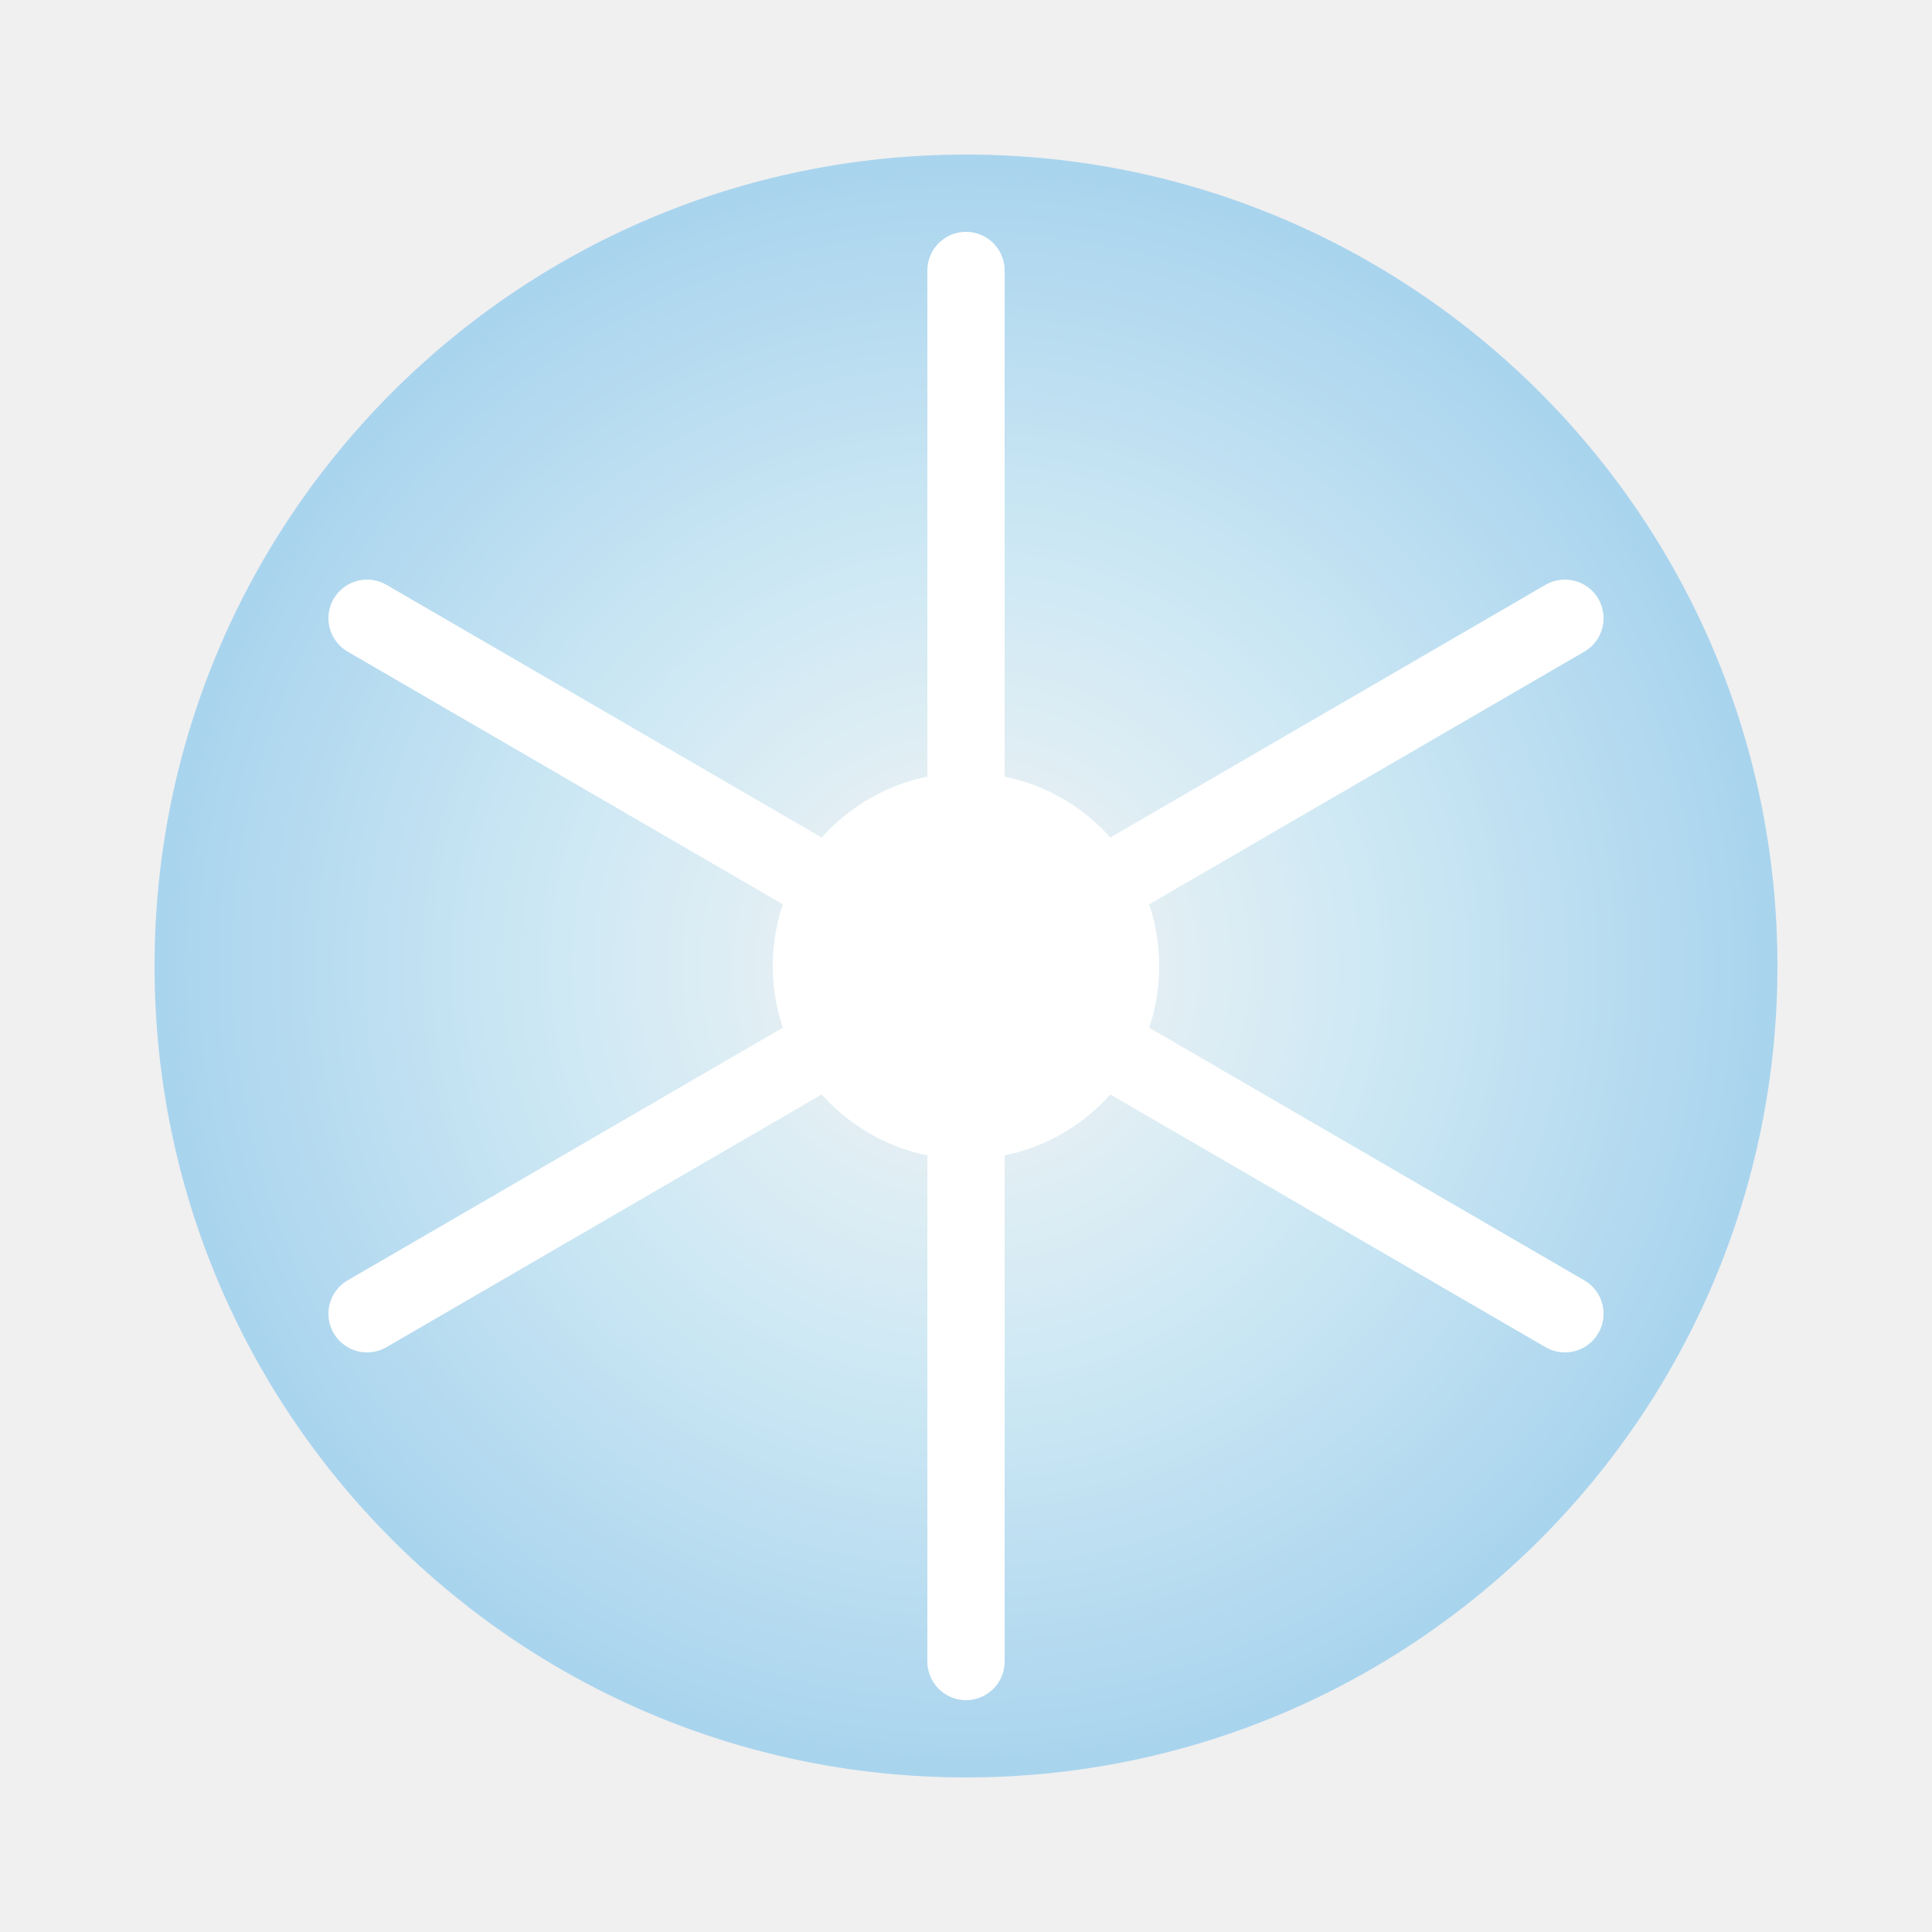
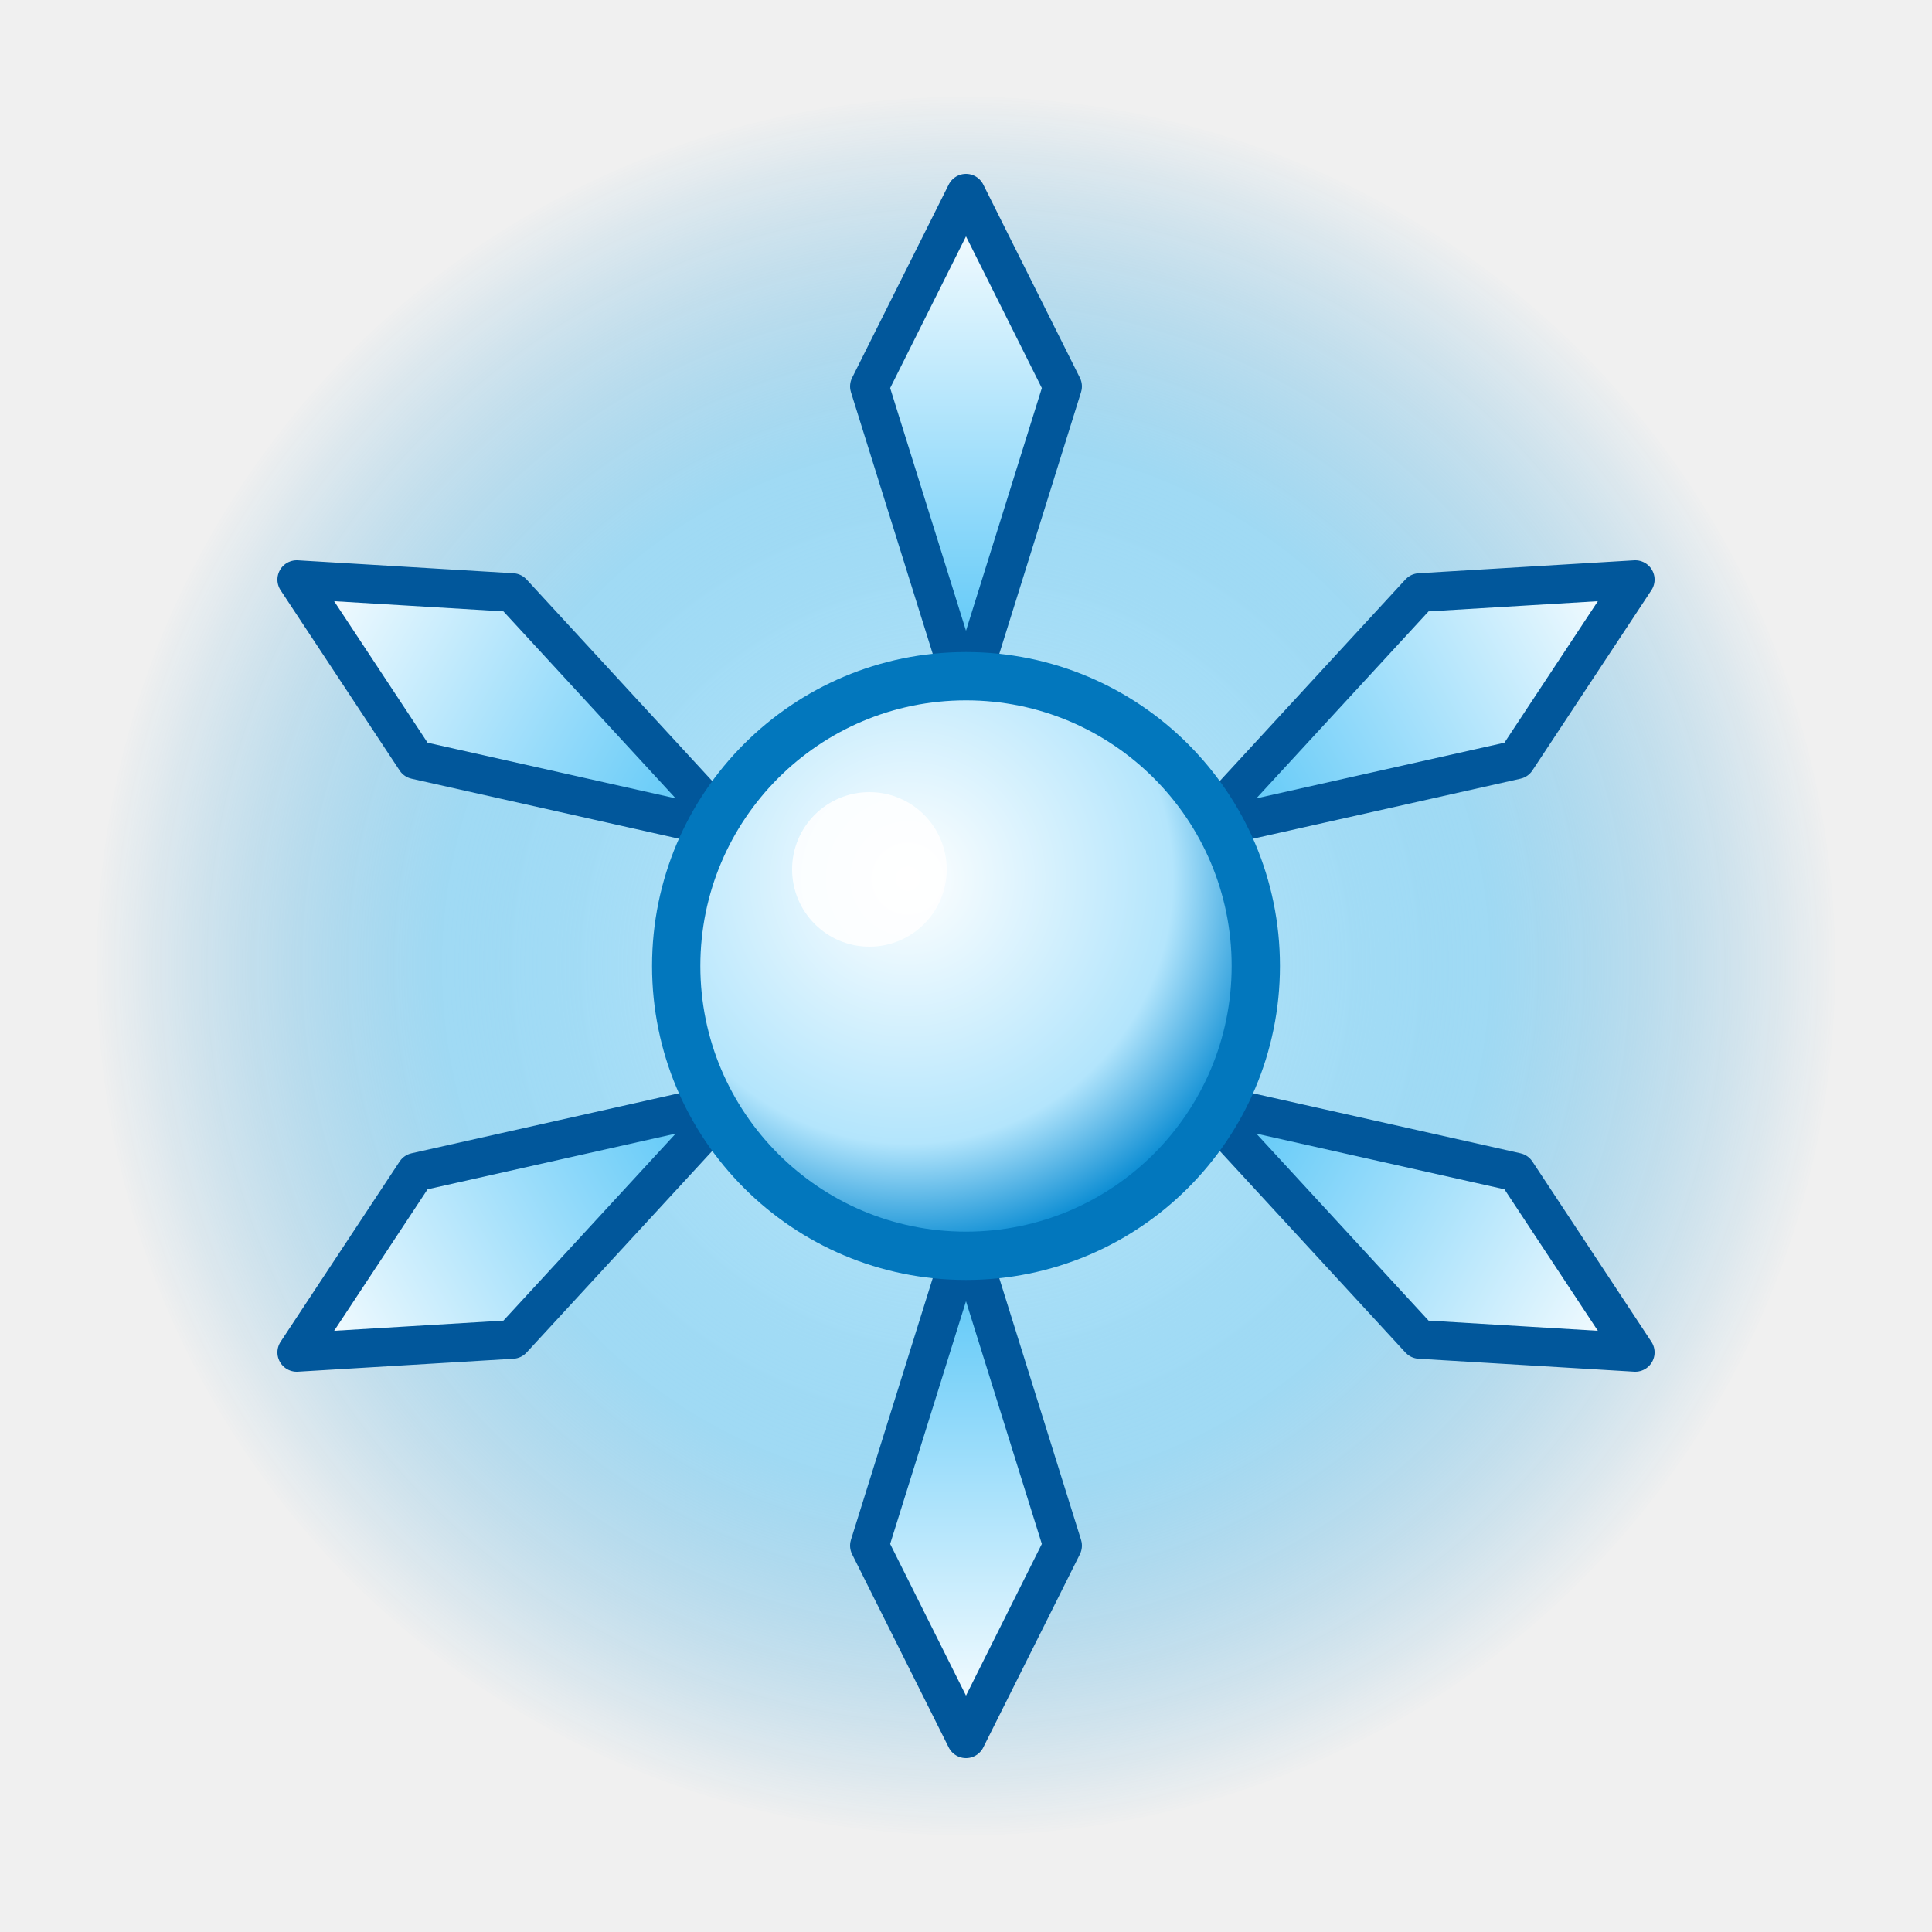
<svg xmlns="http://www.w3.org/2000/svg" viewBox="0 0 100 100" width="100" height="100">
  <defs>
-     <radialGradient id="frzG" cx="50%" cy="50%" r="50%">
+     <radialGradient id="frzGlow" cx="50%" cy="50%" r="50%">
+       <stop offset="0%" stop-color="#e1f5fe" />
+       <stop offset="60%" stop-color="#4fc3f7" stop-opacity="0.5" />
+       <stop offset="100%" stop-color="#0288d1" stop-opacity="0" />
+     </radialGradient>
+     <linearGradient id="frzArm" x1="0%" y1="0%" x2="0%" y2="100%">
      <stop offset="0%" stop-color="#ffffff" />
-       <stop offset="50%" stop-color="#80d8ff" />
-       <stop offset="100%" stop-color="#0091ea" />
+       <stop offset="100%" stop-color="#4fc3f7" />
+     </linearGradient>
+     <radialGradient id="frzCore" cx="40%" cy="35%" r="65%">
+       <stop offset="0%" stop-color="#ffffff" />
+       <stop offset="70%" stop-color="#b3e5fc" />
+       <stop offset="100%" stop-color="#0288d1" />
    </radialGradient>
  </defs>
-   <g>
-     <circle cx="50" cy="50" r="42" fill="url(#frzG)" opacity="0.3" />
-     <g stroke="#ffffff" stroke-width="4" stroke-linecap="round">
-       <line x1="50" y1="14" x2="50" y2="86" />
-       <line x1="19" y1="32" x2="81" y2="68" />
-       <line x1="19" y1="68" x2="81" y2="32" />
-     </g>
-     <circle cx="50" cy="50" r="10" fill="#ffffff" />
+   <circle cx="50" cy="50" r="45" fill="url(#frzGlow)" />
+   <g transform="translate(50,50)" stroke="#01579b" stroke-width="2" stroke-linejoin="round">
+     <path d="M 0,-14 L -5,-30 L 0,-40 L 5,-30 Z" fill="url(#frzArm)" />
+     <path d="M 0,-14 L -5,-30 L 0,-40 L 5,-30 Z" fill="url(#frzArm)" transform="rotate(60)" />
+     <path d="M 0,-14 L -5,-30 L 0,-40 L 5,-30 Z" fill="url(#frzArm)" transform="rotate(120)" />
+     <path d="M 0,-14 L -5,-30 L 0,-40 L 5,-30 Z" fill="url(#frzArm)" transform="rotate(180)" />
+     <path d="M 0,-14 L -5,-30 L 0,-40 L 5,-30 Z" fill="url(#frzArm)" transform="rotate(240)" />
+     <path d="M 0,-14 L -5,-30 L 0,-40 L 5,-30 Z" fill="url(#frzArm)" transform="rotate(300)" />
  </g>
+   <circle cx="50" cy="50" r="15" fill="url(#frzCore)" stroke="#0277bd" stroke-width="2.5" />
+   <circle cx="45" cy="45" r="4" fill="#ffffff" opacity="0.85" />
</svg>
